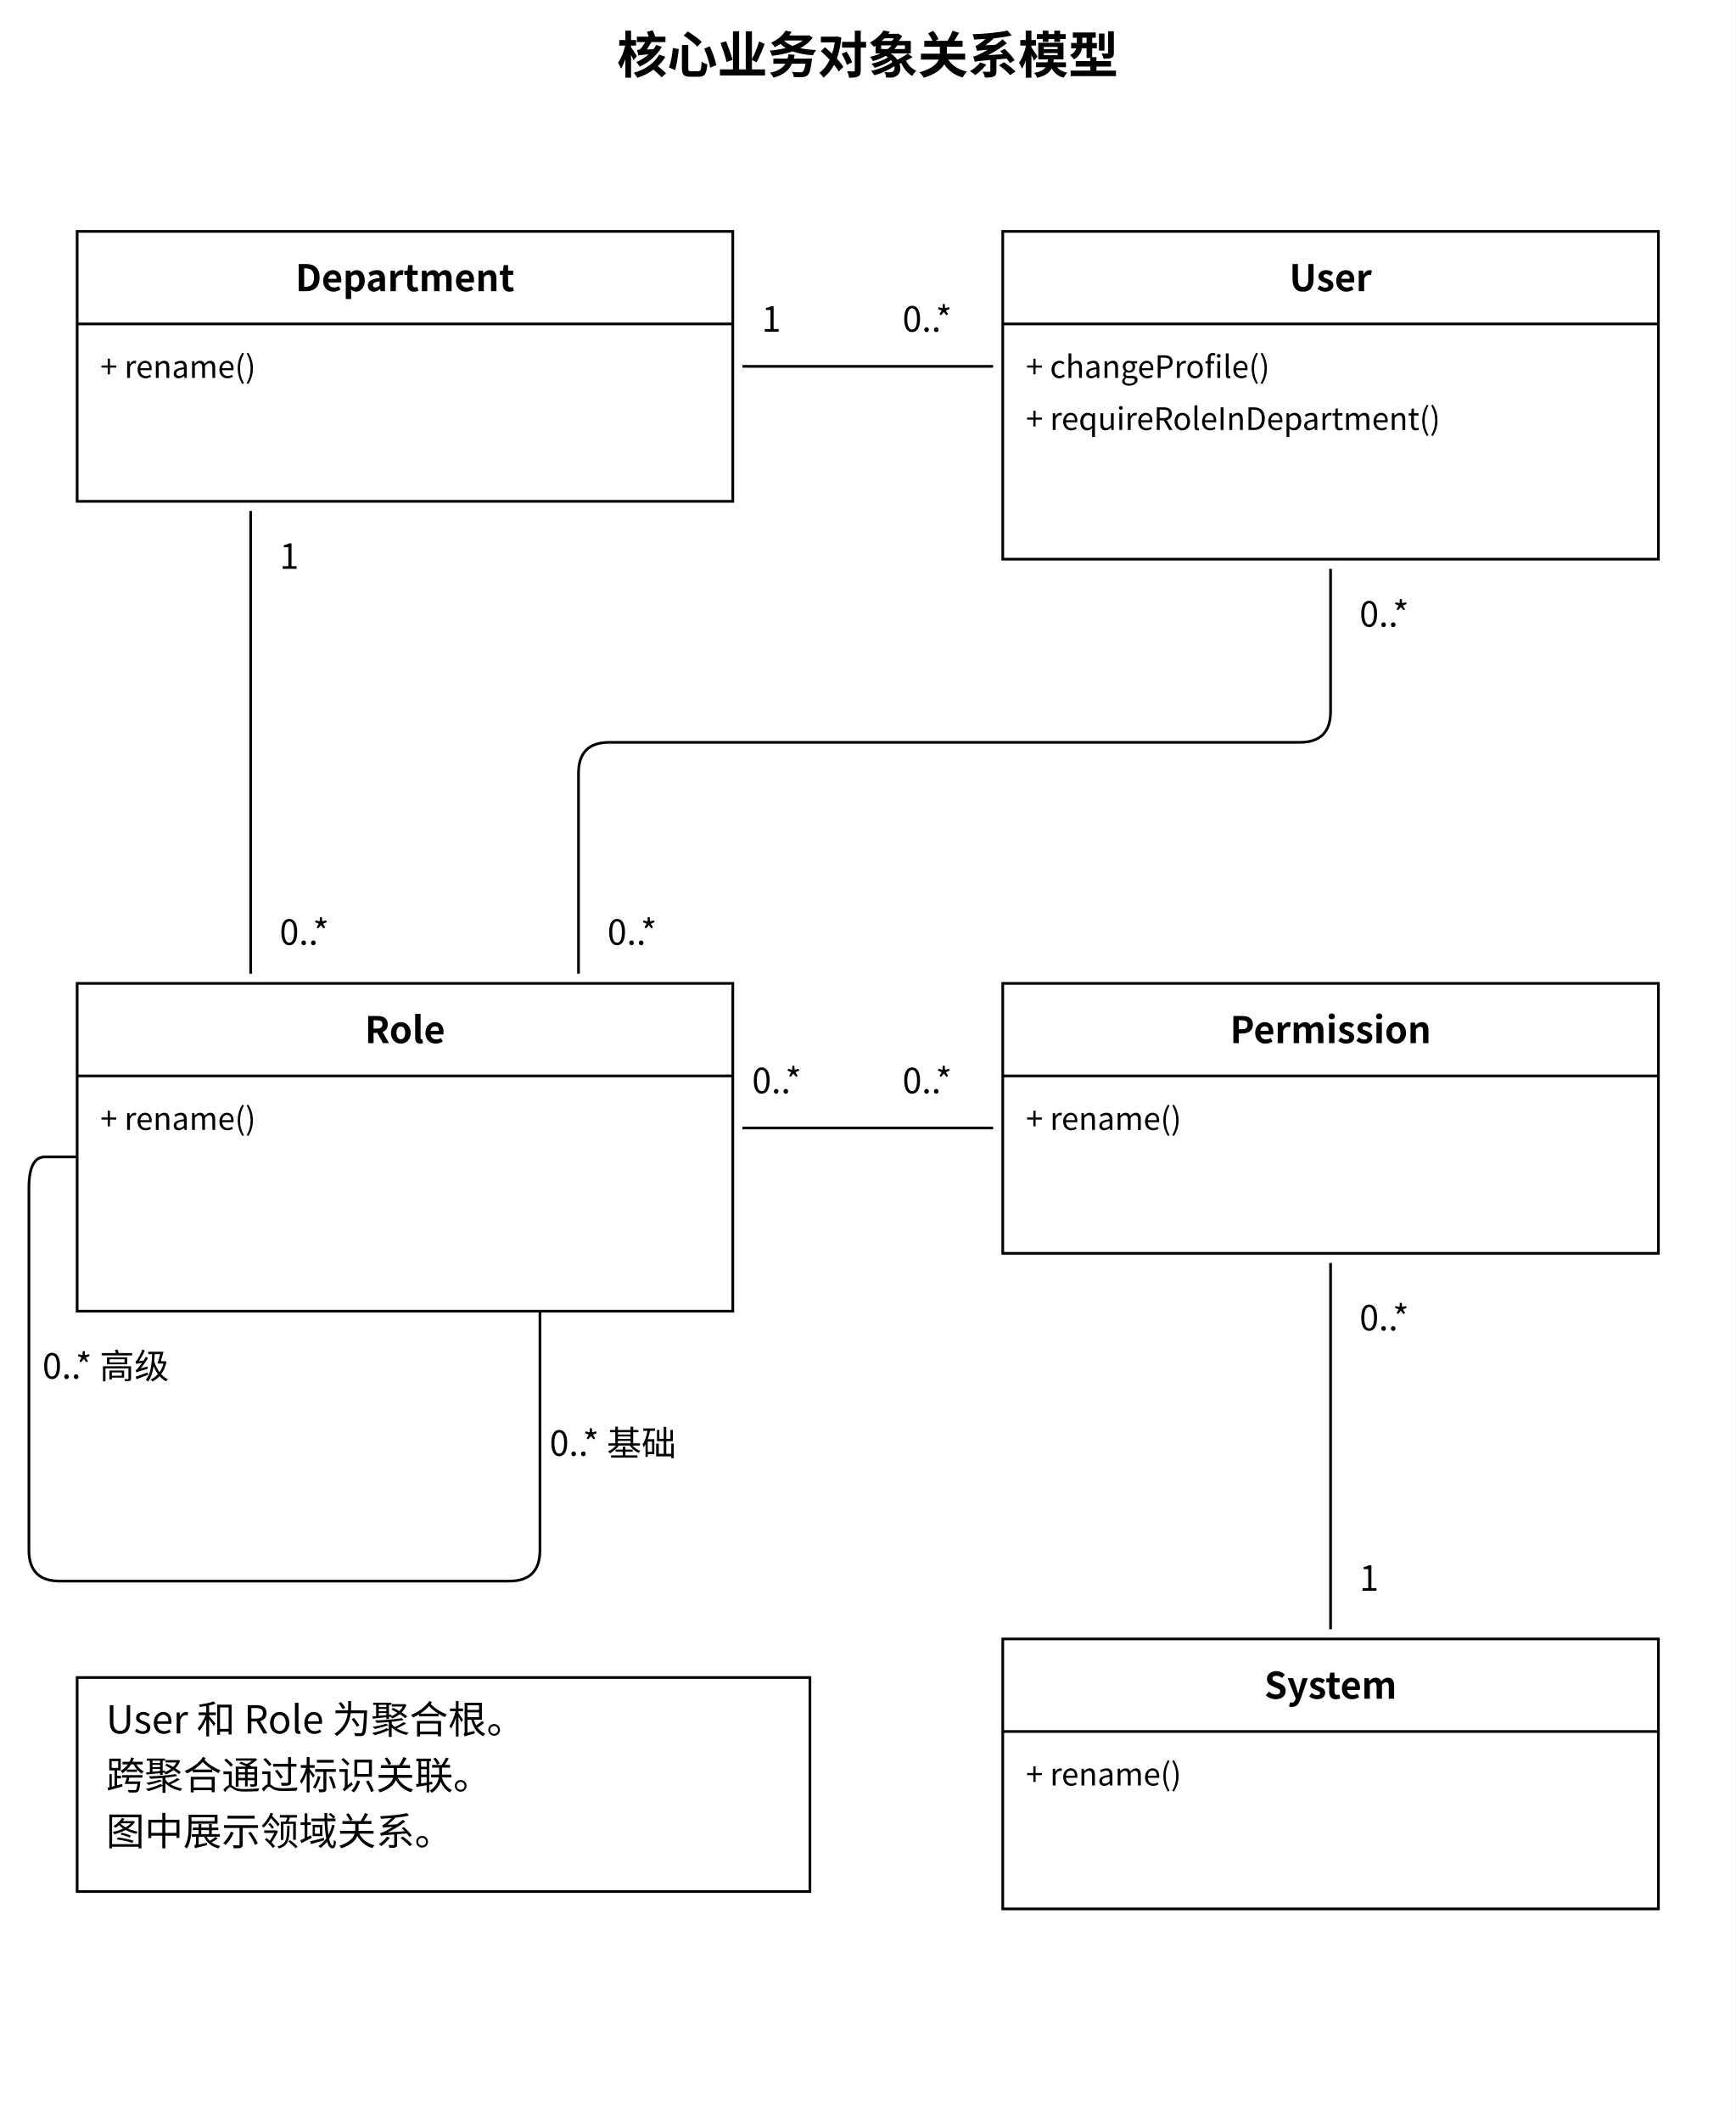
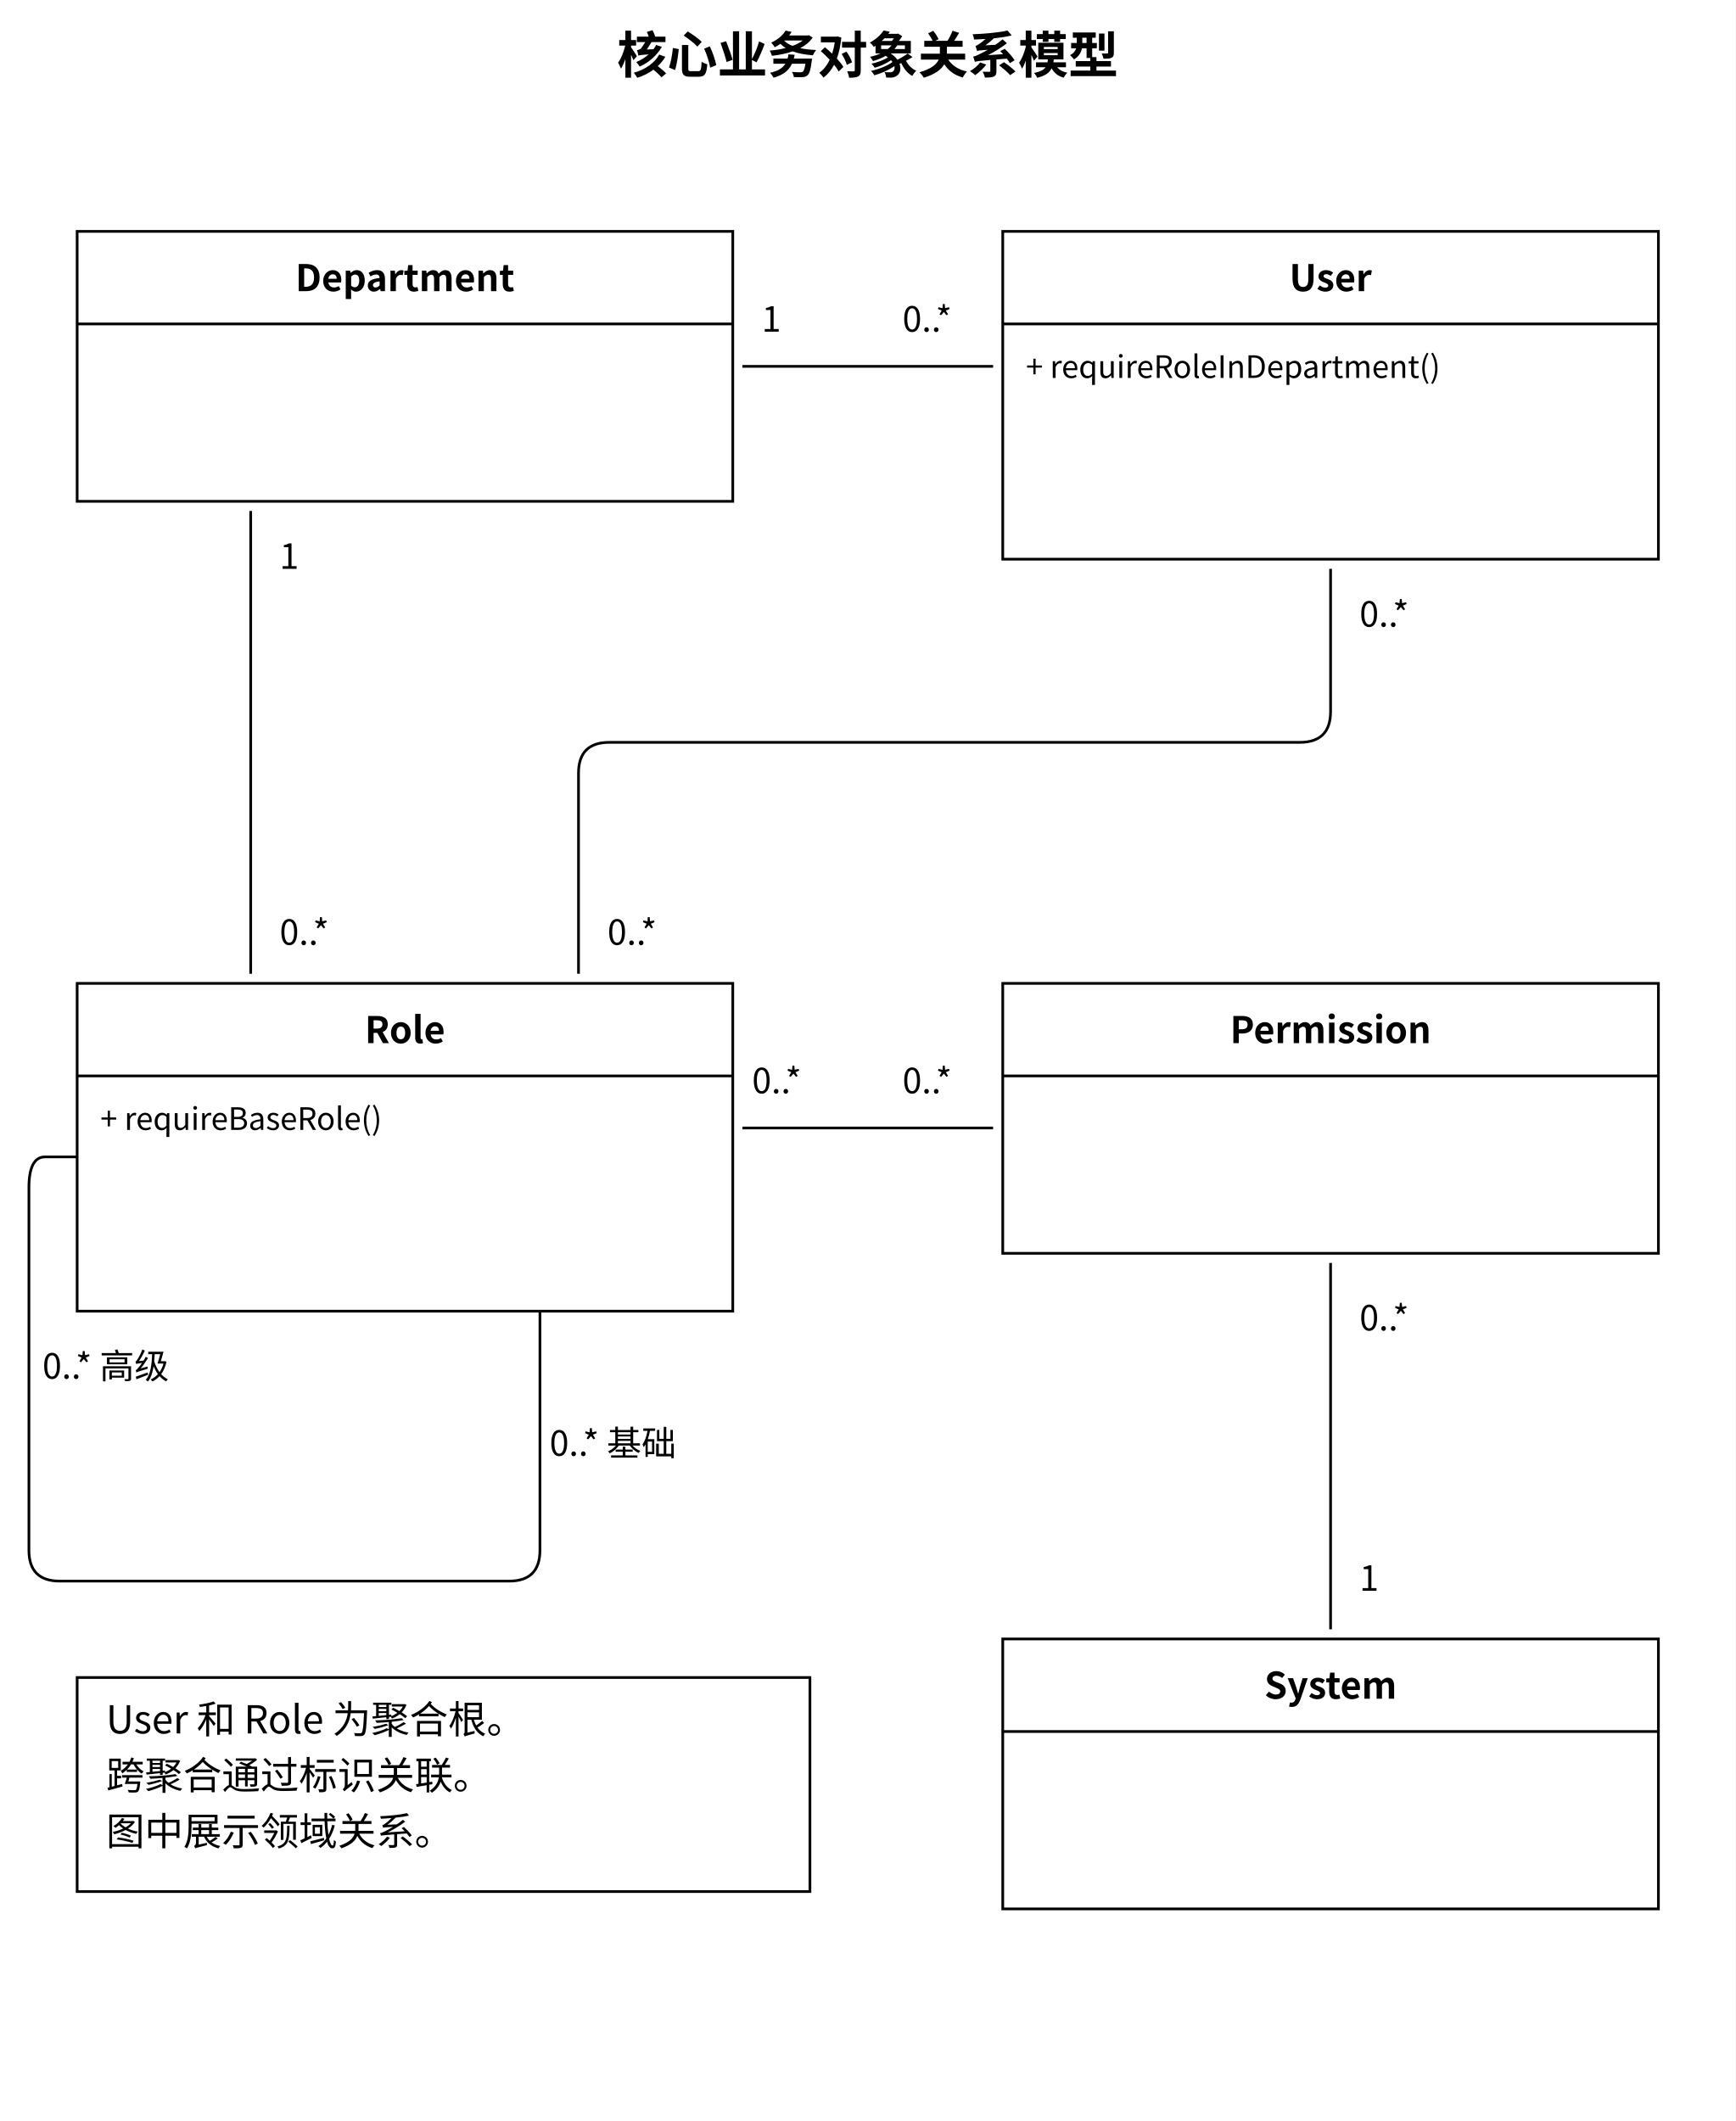
<svg xmlns="http://www.w3.org/2000/svg" width="900" height="1100" viewBox="0 0 900 1100">
  <style>text{font-family:'PingFang SC','Microsoft YaHei','Noto Sans CJK SC',system-ui,sans-serif;fill:black}</style>
  <defs>
    <marker id="open" markerWidth="12" markerHeight="12" refX="10" refY="6" orient="auto" markerUnits="userSpaceOnUse">
      <path d="M1,1 L10,6 L1,11" fill="none" stroke="black" />
    </marker>
    <marker id="filled" markerWidth="12" markerHeight="12" refX="10" refY="6" orient="auto" markerUnits="userSpaceOnUse">
      <path d="M1,1 L10,6 L1,11 Z" fill="black" />
    </marker>
    <marker id="triangle" markerWidth="16" markerHeight="16" refX="14" refY="8" orient="auto" markerUnits="userSpaceOnUse">
      <path d="M1,1 L14,8 L1,15 Z" fill="white" stroke="black" />
    </marker>
  </defs>
  <rect width="100%" height="100%" fill="white" />
  <text x="450.0" y="38" font-size="26" text-anchor="middle" font-weight="600">核心业务对象关系模型</text>
  <rect x="40" y="120" width="340" height="140" rx="0" fill="white" stroke="black" stroke-width="1.4" />
  <text x="210.0" y="151" font-size="19" text-anchor="middle" font-weight="600">Department</text>
  <path d="M 40,168 L 380,168" fill="none" stroke="black" stroke-width="1.4" />
-   <text x="52" y="196" font-size="16" text-anchor="start" font-weight="400">+ rename()</text>
  <rect x="520" y="120" width="340" height="170" rx="0" fill="white" stroke="black" stroke-width="1.4" />
  <text x="690.0" y="151" font-size="19" text-anchor="middle" font-weight="600">User</text>
  <path d="M 520,168 L 860,168" fill="none" stroke="black" stroke-width="1.4" />
-   <text x="532" y="196" font-size="16" text-anchor="start" font-weight="400">+ changeProfile()</text>
-   <text x="532" y="223" font-size="16" text-anchor="start" font-weight="400">+ requireRoleInDepartment()</text>
+   <text x="532" y="196" font-size="16" text-anchor="start" font-weight="400">+ requireRoleInDepartment()</text>
  <rect x="40" y="510" width="340" height="170" rx="0" fill="white" stroke="black" stroke-width="1.4" />
  <text x="210.0" y="541" font-size="19" text-anchor="middle" font-weight="600">Role</text>
  <path d="M 40,558 L 380,558" fill="none" stroke="black" stroke-width="1.4" />
-   <text x="52" y="586" font-size="16" text-anchor="start" font-weight="400">+ rename()</text>
+   <text x="52" y="586" font-size="16" text-anchor="start" font-weight="400">+ requireBaseRole()</text>
  <rect x="520" y="510" width="340" height="140" rx="0" fill="white" stroke="black" stroke-width="1.4" />
  <text x="690.0" y="541" font-size="19" text-anchor="middle" font-weight="600">Permission</text>
  <path d="M 520,558 L 860,558" fill="none" stroke="black" stroke-width="1.4" />
-   <text x="532" y="586" font-size="16" text-anchor="start" font-weight="400">+ rename()</text>
  <rect x="520" y="850" width="340" height="140" rx="0" fill="white" stroke="black" stroke-width="1.4" />
  <text x="690.0" y="881" font-size="19" text-anchor="middle" font-weight="600">System</text>
  <path d="M 520,898 L 860,898" fill="none" stroke="black" stroke-width="1.4" />
-   <text x="532" y="926" font-size="16" text-anchor="start" font-weight="400">+ rename()</text>
  <path d="M 385,190 L 515,190" fill="none" stroke="black" stroke-width="1.4" />
  <text x="395" y="172" font-size="18" text-anchor="start" font-weight="400">1</text>
  <text x="468" y="172" font-size="18" text-anchor="start" font-weight="400">0..*</text>
  <path d="M 130,265 L 130,505" fill="none" stroke="black" stroke-width="1.4" />
  <text x="145" y="295" font-size="18" text-anchor="start" font-weight="400">1</text>
  <text x="145" y="490" font-size="18" text-anchor="start" font-weight="400">0..*</text>
  <path d="M 690,295 L 690.0,369.0 Q 690,385 674.0,385.0 L 316.0,385.0 Q 300,385 300.0,401.0 L 300,505" fill="none" stroke="black" stroke-width="1.4" />
  <text x="705" y="325" font-size="18" text-anchor="start" font-weight="400">0..*</text>
  <text x="315" y="490" font-size="18" text-anchor="start" font-weight="400">0..*</text>
  <path d="M 385,585 L 515,585" fill="none" stroke="black" stroke-width="1.4" />
  <text x="390" y="567" font-size="18" text-anchor="start" font-weight="400">0..*</text>
  <text x="468" y="567" font-size="18" text-anchor="start" font-weight="400">0..*</text>
  <path d="M 690,655 L 690,845" fill="none" stroke="black" stroke-width="1.4" />
  <text x="705" y="690" font-size="18" text-anchor="start" font-weight="400">0..*</text>
  <text x="705" y="825" font-size="18" text-anchor="start" font-weight="400">1</text>
  <path d="M 40,600 L 23.333,600.0 Q 15,600 15.0,616.0 L 15.0,804.0 Q 15,820 31.0,820.0 L 264.0,820.0 Q 280,820 280.0,804.0 L 280,680" fill="none" stroke="black" stroke-width="1.4" />
  <text x="22" y="715" font-size="18" text-anchor="start" font-weight="400">0..* 高级</text>
  <text x="285" y="755" font-size="18" text-anchor="start" font-weight="400">0..* 基础</text>
  <rect x="40" y="870" width="380" height="111" rx="0" fill="white" stroke="black" stroke-width="1.4" />
  <text x="55" y="899" font-size="20" text-anchor="start" font-weight="400">User 和 Role 为聚合根。</text>
  <text x="55" y="928" font-size="20" text-anchor="start" font-weight="400">跨聚合通过标识关联。</text>
  <text x="55" y="957" font-size="20" text-anchor="start" font-weight="400">图中展示领域关系。</text>
</svg>
